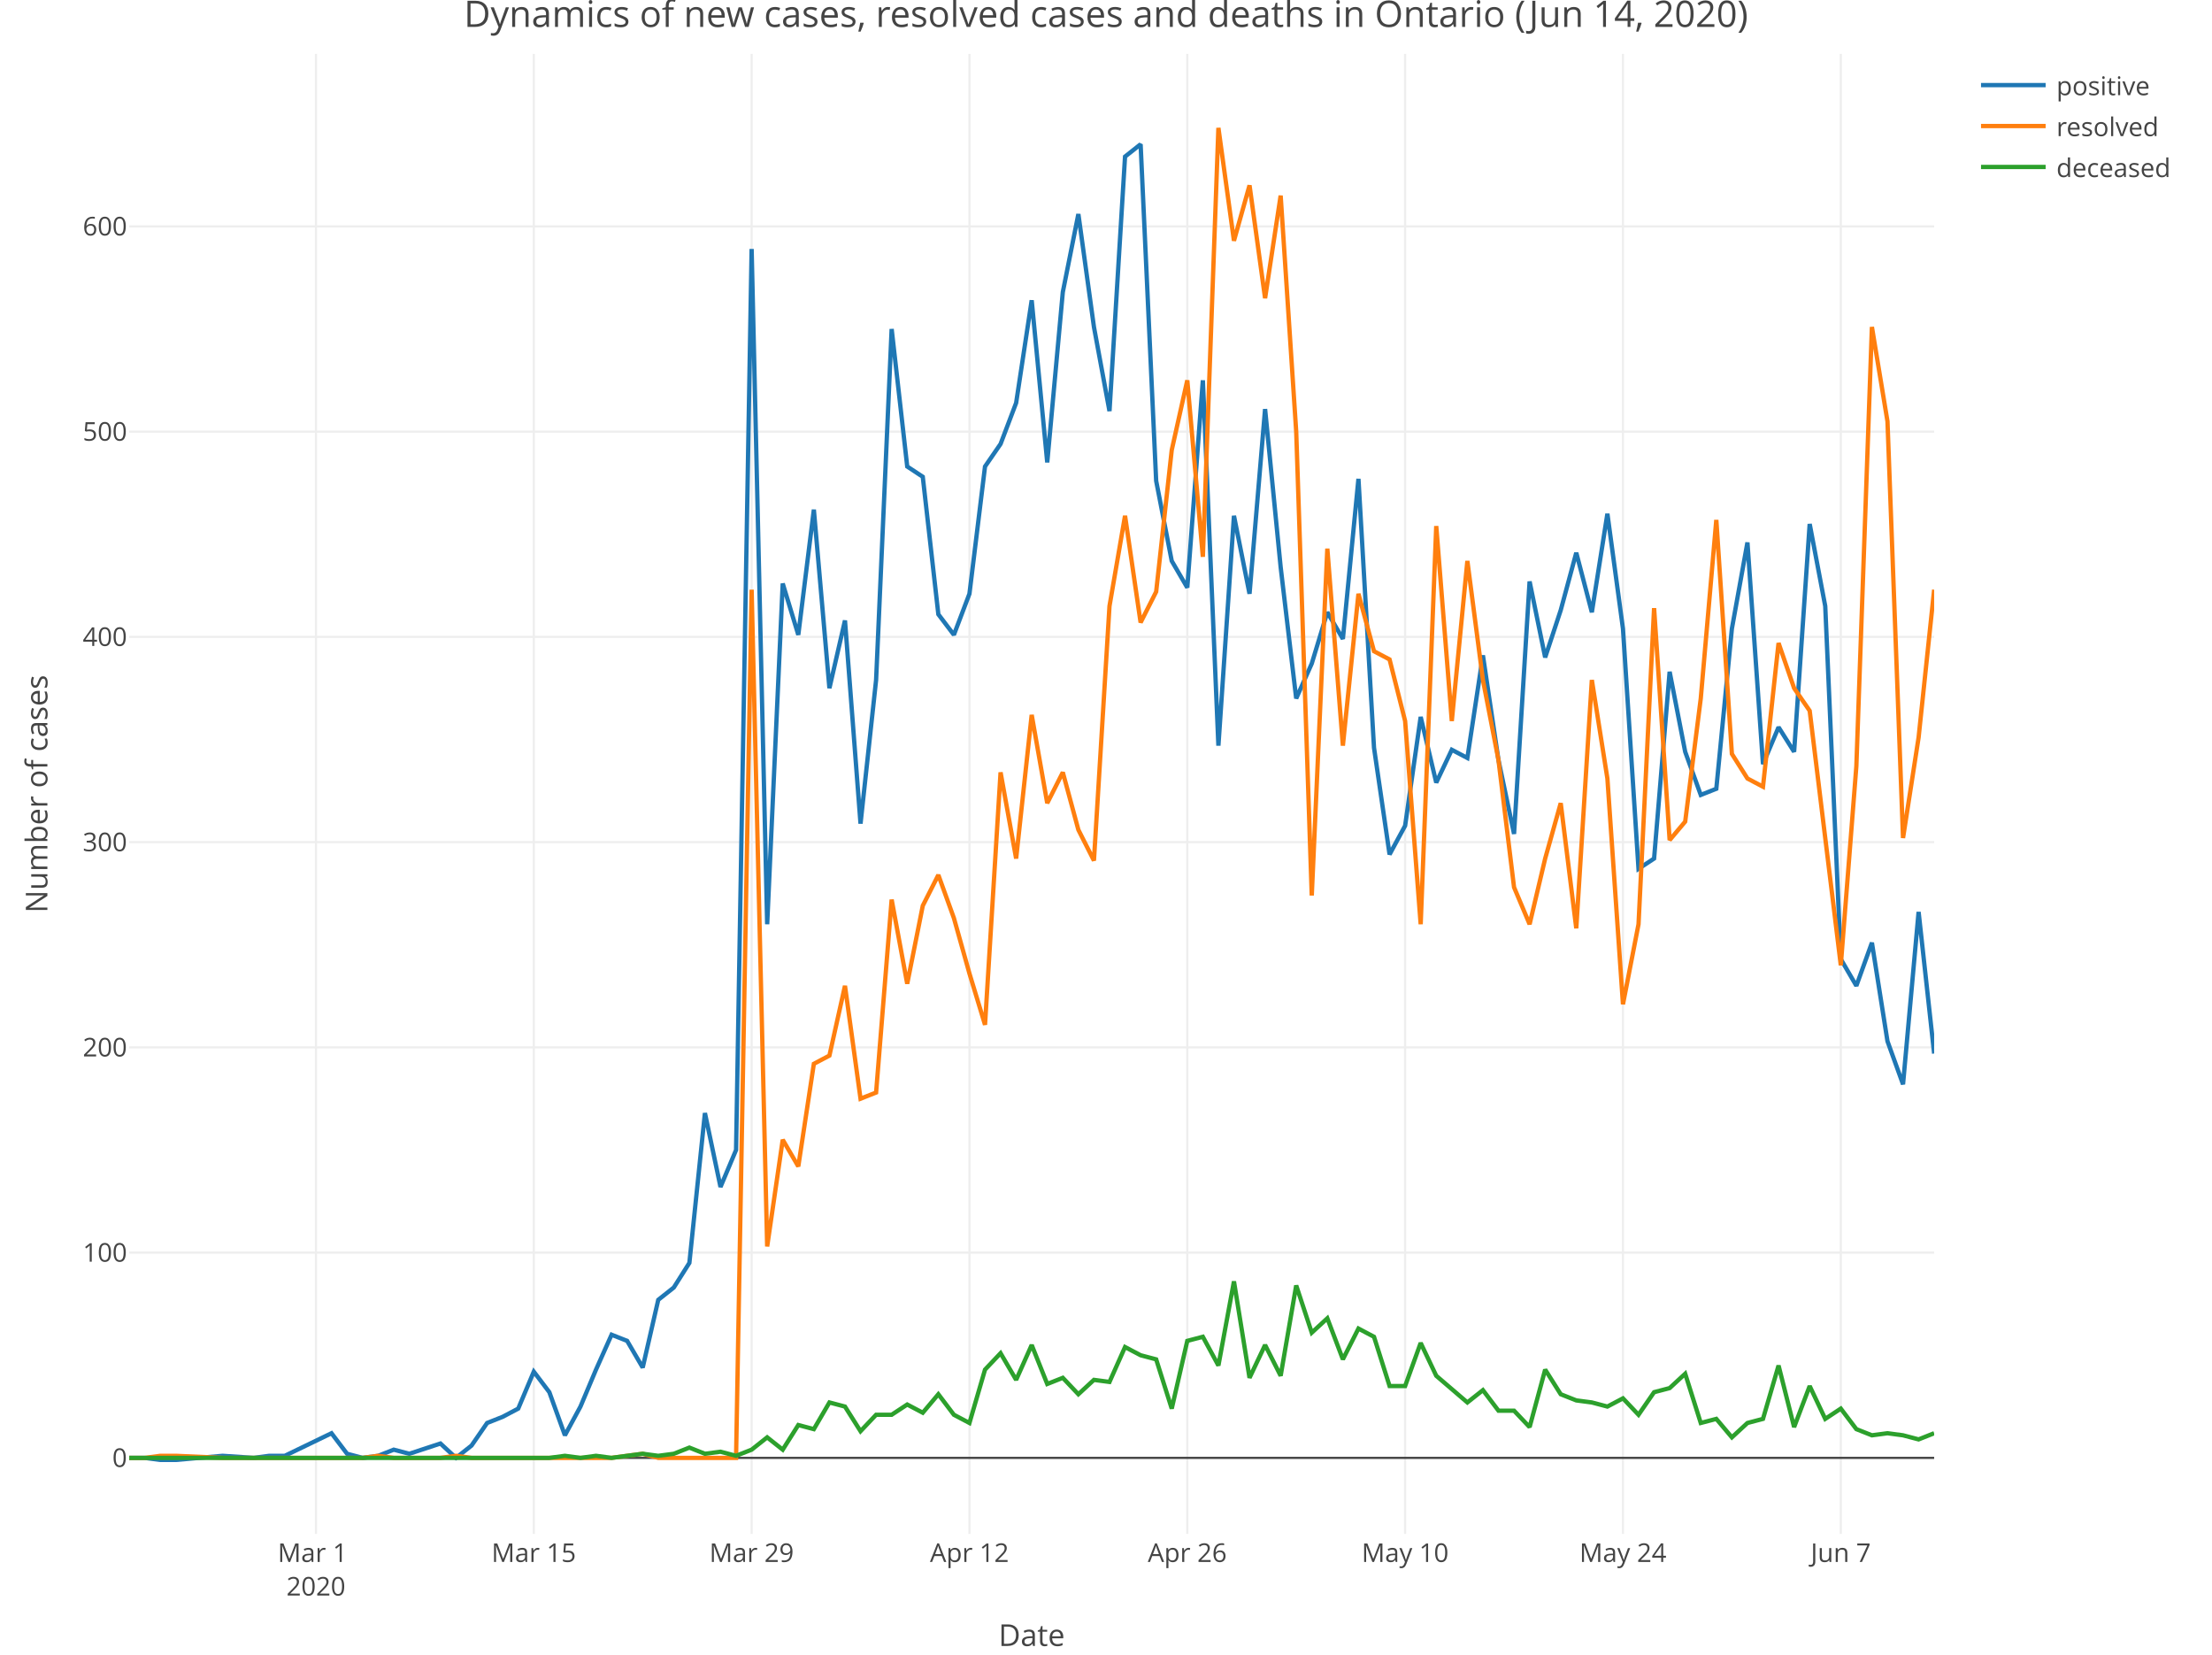
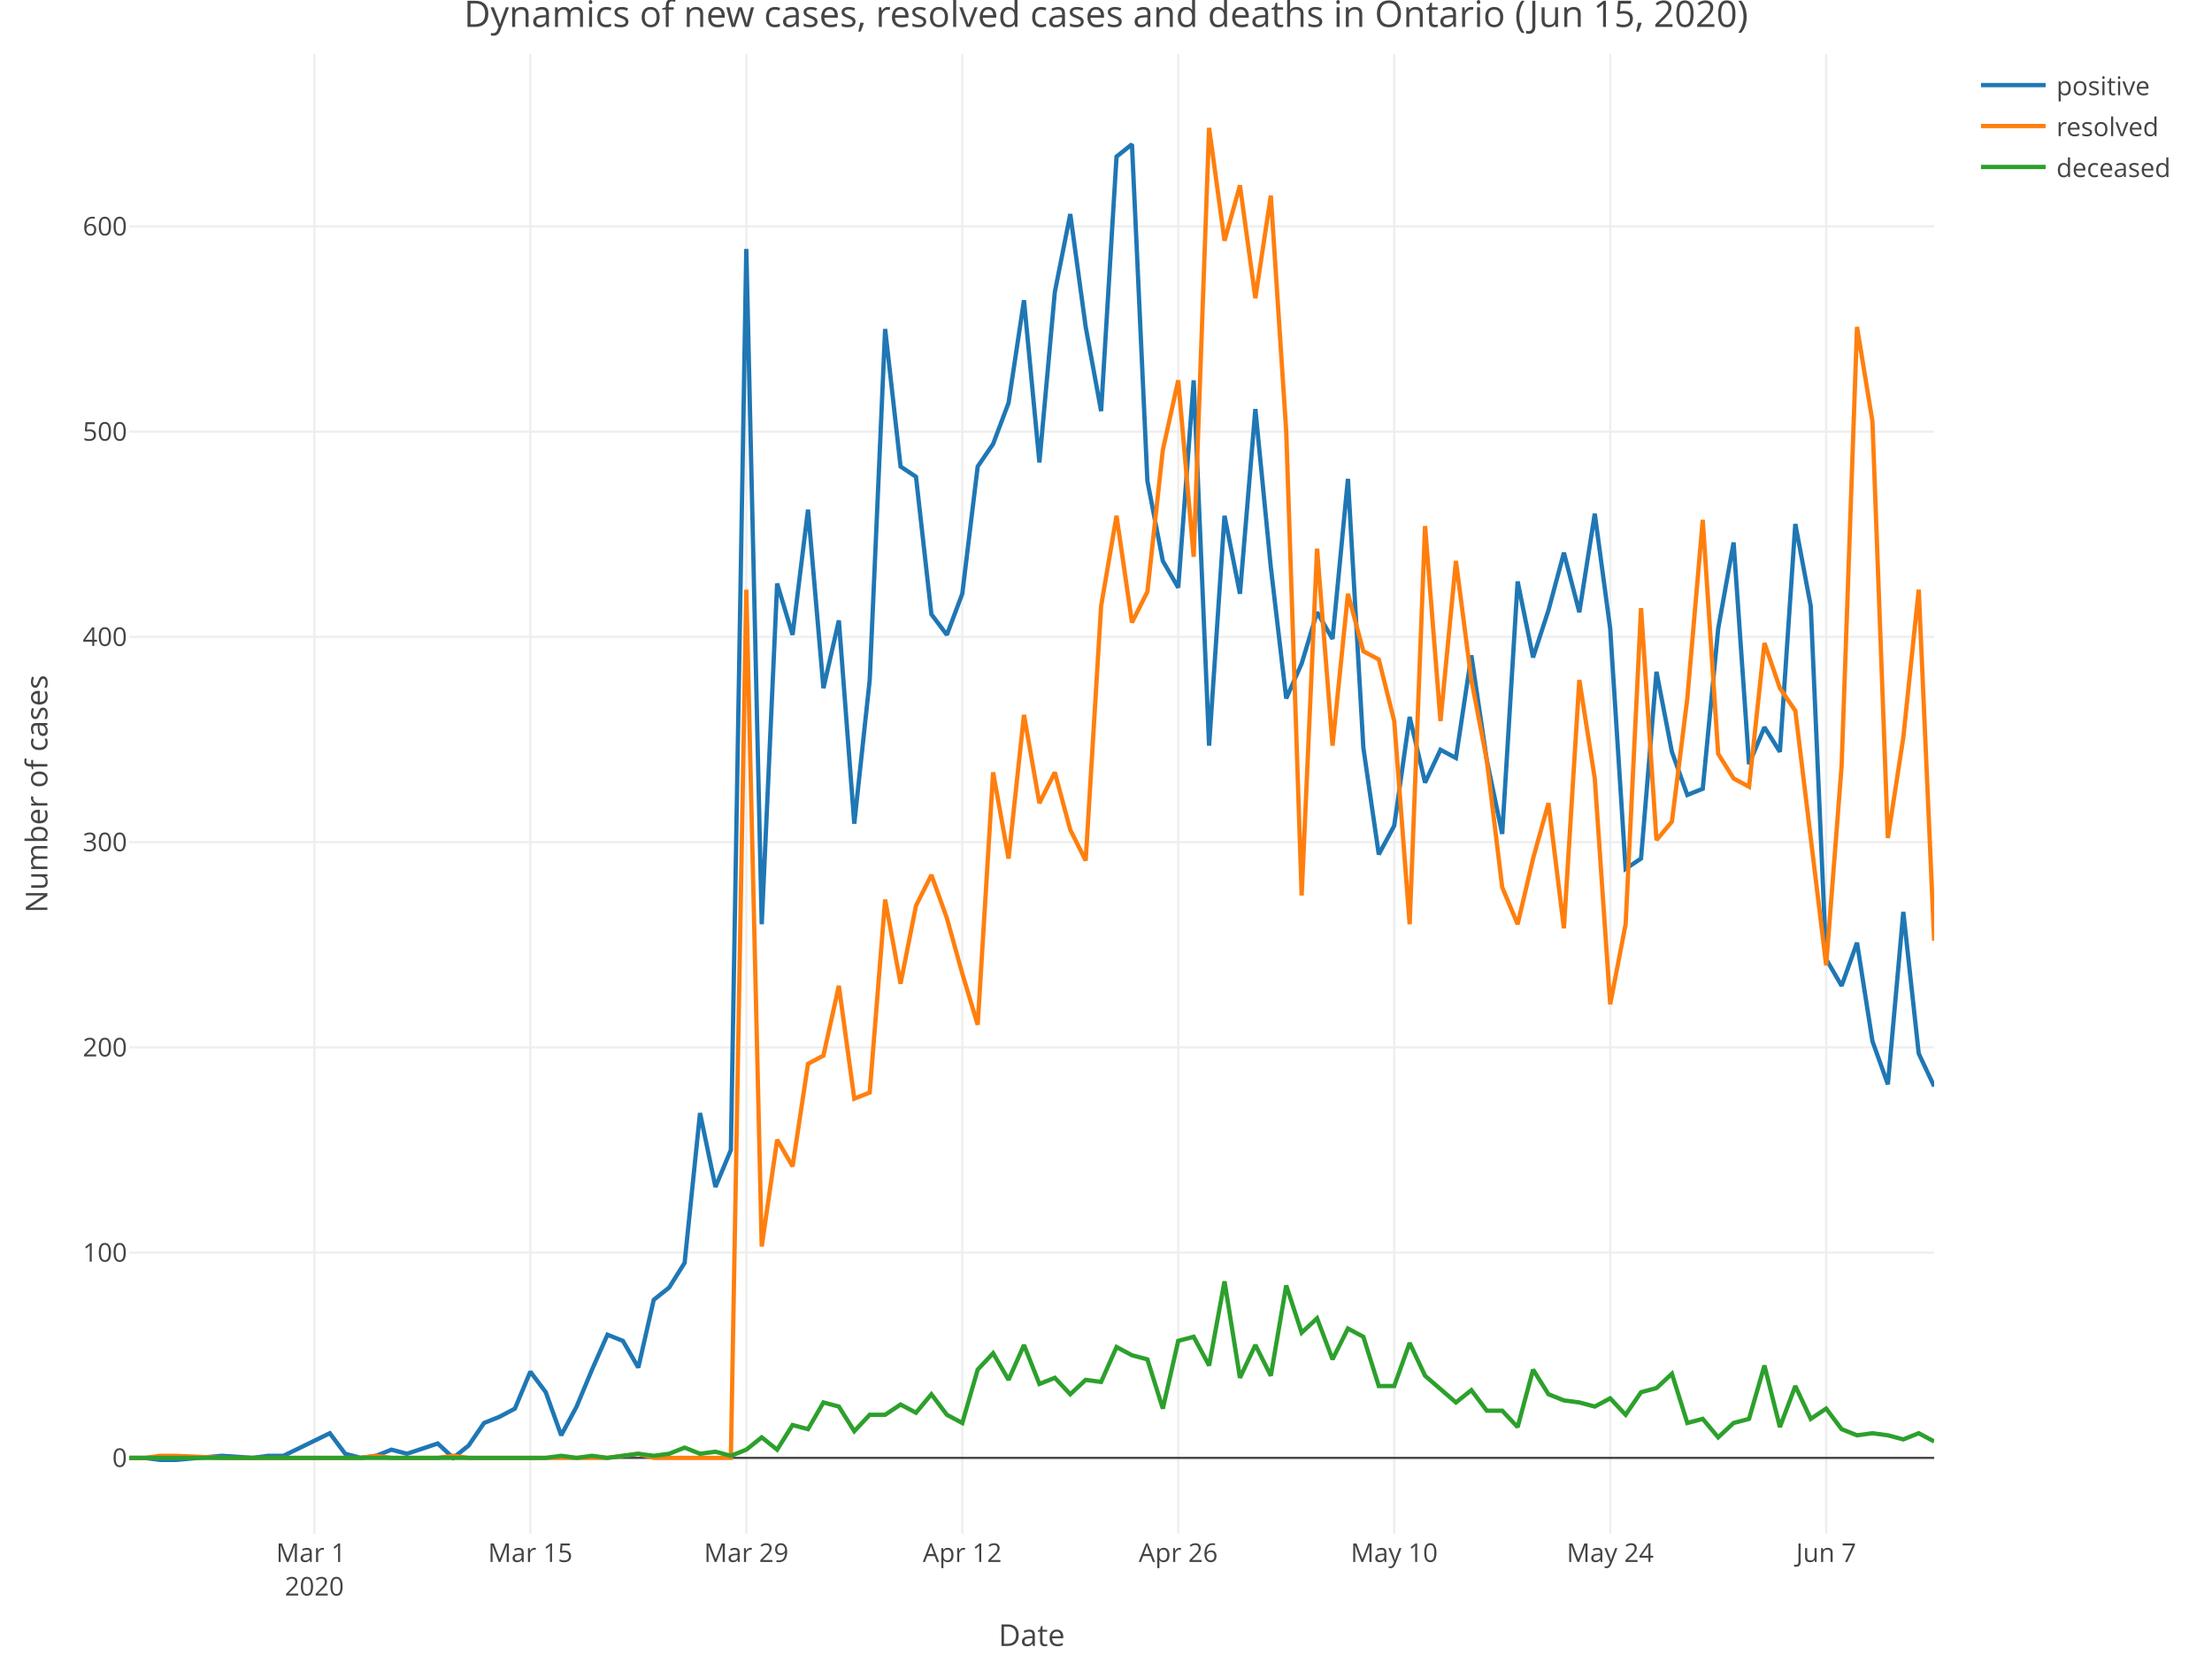
<svg xmlns="http://www.w3.org/2000/svg" class="main-svg" width="1027" height="768" style="" viewBox="0 0 1027 768">
  <rect x="0" y="0" width="1027" height="768" style="fill: rgb(255, 255, 255); fill-opacity: 1;" />
-   <defs id="defs-b58573">
+   <defs id="defs-83c698">
    <g class="clips">
-       <clipPath id="clipb58573xyplot" class="plotclip">
+       <clipPath id="clip83c698xyplot" class="plotclip">
        <rect width="838" height="687" />
      </clipPath>
-       <clipPath class="axesclip" id="clipb58573x">
+       <clipPath class="axesclip" id="clip83c698x">
        <rect x="60" y="0" width="838" height="768" />
      </clipPath>
-       <clipPath class="axesclip" id="clipb58573y">
+       <clipPath class="axesclip" id="clip83c698y">
        <rect x="0" y="25" width="1027" height="687" />
      </clipPath>
-       <clipPath class="axesclip" id="clipb58573xy">
+       <clipPath class="axesclip" id="clip83c698xy">
        <rect x="60" y="25" width="838" height="687" />
      </clipPath>
    </g>
    <g class="gradients" />
  </defs>
  <g class="bglayer" />
  <g class="layer-below">
    <g class="imagelayer" />
    <g class="shapelayer" />
  </g>
  <g class="cartesianlayer">
    <g class="subplot xy">
      <g class="layer-subplot">
        <g class="shapelayer" />
        <g class="imagelayer" />
      </g>
      <g class="gridlayer">
        <g class="x">
-           <path class="xgrid crisp" transform="translate(146.69,0)" d="M0,25v687" style="stroke: rgb(238, 238, 238); stroke-opacity: 1; stroke-width: 1px;" />
-           <path class="xgrid crisp" transform="translate(247.83,0)" d="M0,25v687" style="stroke: rgb(238, 238, 238); stroke-opacity: 1; stroke-width: 1px;" />
-           <path class="xgrid crisp" transform="translate(348.97,0)" d="M0,25v687" style="stroke: rgb(238, 238, 238); stroke-opacity: 1; stroke-width: 1px;" />
-           <path class="xgrid crisp" transform="translate(450.1,0)" d="M0,25v687" style="stroke: rgb(238, 238, 238); stroke-opacity: 1; stroke-width: 1px;" />
-           <path class="xgrid crisp" transform="translate(551.24,0)" d="M0,25v687" style="stroke: rgb(238, 238, 238); stroke-opacity: 1; stroke-width: 1px;" />
-           <path class="xgrid crisp" transform="translate(652.38,0)" d="M0,25v687" style="stroke: rgb(238, 238, 238); stroke-opacity: 1; stroke-width: 1px;" />
-           <path class="xgrid crisp" transform="translate(753.52,0)" d="M0,25v687" style="stroke: rgb(238, 238, 238); stroke-opacity: 1; stroke-width: 1px;" />
-           <path class="xgrid crisp" transform="translate(854.66,0)" d="M0,25v687" style="stroke: rgb(238, 238, 238); stroke-opacity: 1; stroke-width: 1px;" />
+           <path class="xgrid crisp" transform="translate(145.95,0)" d="M0,25v687" style="stroke: rgb(238, 238, 238); stroke-opacity: 1; stroke-width: 1px;" />
+           <path class="xgrid crisp" transform="translate(246.22,0)" d="M0,25v687" style="stroke: rgb(238, 238, 238); stroke-opacity: 1; stroke-width: 1px;" />
+           <path class="xgrid crisp" transform="translate(346.5,0)" d="M0,25v687" style="stroke: rgb(238, 238, 238); stroke-opacity: 1; stroke-width: 1px;" />
+           <path class="xgrid crisp" transform="translate(446.77,0)" d="M0,25v687" style="stroke: rgb(238, 238, 238); stroke-opacity: 1; stroke-width: 1px;" />
+           <path class="xgrid crisp" transform="translate(547.04,0)" d="M0,25v687" style="stroke: rgb(238, 238, 238); stroke-opacity: 1; stroke-width: 1px;" />
+           <path class="xgrid crisp" transform="translate(647.32,0)" d="M0,25v687" style="stroke: rgb(238, 238, 238); stroke-opacity: 1; stroke-width: 1px;" />
+           <path class="xgrid crisp" transform="translate(747.59,0)" d="M0,25v687" style="stroke: rgb(238, 238, 238); stroke-opacity: 1; stroke-width: 1px;" />
+           <path class="xgrid crisp" transform="translate(847.86,0)" d="M0,25v687" style="stroke: rgb(238, 238, 238); stroke-opacity: 1; stroke-width: 1px;" />
        </g>
        <g class="y">
          <path class="ygrid crisp" transform="translate(0,581.43)" d="M60,0h838" style="stroke: rgb(238, 238, 238); stroke-opacity: 1; stroke-width: 1px;" />
          <path class="ygrid crisp" transform="translate(0,486.16)" d="M60,0h838" style="stroke: rgb(238, 238, 238); stroke-opacity: 1; stroke-width: 1px;" />
          <path class="ygrid crisp" transform="translate(0,390.89)" d="M60,0h838" style="stroke: rgb(238, 238, 238); stroke-opacity: 1; stroke-width: 1px;" />
          <path class="ygrid crisp" transform="translate(0,295.62)" d="M60,0h838" style="stroke: rgb(238, 238, 238); stroke-opacity: 1; stroke-width: 1px;" />
          <path class="ygrid crisp" transform="translate(0,200.35)" d="M60,0h838" style="stroke: rgb(238, 238, 238); stroke-opacity: 1; stroke-width: 1px;" />
          <path class="ygrid crisp" transform="translate(0,105.08)" d="M60,0h838" style="stroke: rgb(238, 238, 238); stroke-opacity: 1; stroke-width: 1px;" />
        </g>
      </g>
      <g class="zerolinelayer">
        <path class="yzl zl crisp" transform="translate(0,676.7)" d="M60,0h838" style="stroke: rgb(68, 68, 68); stroke-opacity: 1; stroke-width: 1px;" />
      </g>
      <path class="xlines-below" />
      <path class="ylines-below" />
      <g class="overlines-below" />
      <g class="xaxislayer-below" />
      <g class="yaxislayer-below" />
      <g class="overaxes-below" />
-       <g class="plot" transform="translate(60, 25)" clip-path="url('#clipb58573xyplot')">
+       <g class="plot" transform="translate(60, 25)" clip-path="url('#clip83c698xyplot')">
        <g class="scatterlayer mlayer">
-           <g class="trace scatter tracea6401f" style="stroke-miterlimit: 2; opacity: 1;">
+           <g class="trace scatter traced288b7" style="stroke-miterlimit: 2; opacity: 1;">
            <g class="fills" />
            <g class="errorbars" />
            <g class="lines">
-               <path class="js-line" d="M0,651.7L7.22,651.7L14.45,652.65L21.67,652.65L43.34,650.74L57.79,651.7L65.02,650.74L72.24,650.74L93.91,640.26L101.14,649.79L108.36,651.7L115.59,650.74L122.81,647.89L130.03,649.79L144.48,645.03L151.71,651.7L158.93,645.98L166.16,635.5L173.38,632.64L180.6,628.83L187.83,611.68L195.05,621.21L202.28,641.22L209.5,627.88L216.72,610.73L223.95,594.54L231.17,597.39L238.4,609.78L245.62,578.34L252.84,572.62L260.07,561.19L267.29,491.64L274.52,525.94L281.74,508.79L288.97,90.56L296.19,404L303.41,245.85L310.64,269.67L317.86,211.55L325.09,294.44L332.31,263L339.53,357.31L346.76,290.63L353.98,127.71L361.21,191.54L368.43,196.31L375.66,260.14L382.88,269.67L390.1,250.61L397.33,191.54L404.55,181.07L411.78,162.01L419,114.38L426.22,189.64L433.45,110.57L440.67,74.36L447.9,126.76L455.12,165.82L462.34,47.69L469.57,41.97L476.79,198.21L484.02,235.37L491.24,247.75L498.47,151.53L505.69,321.11L512.91,214.41L520.14,250.61L527.36,164.87L534.59,238.23L541.81,299.2L549.03,283L556.26,259.19L563.48,271.57L570.71,197.26L577.93,322.06L585.16,371.6L592.38,358.27L599.6,307.77L606.83,338.26L614.05,323.02L621.28,326.83L628.5,279.19L635.72,327.78L642.95,362.08L650.17,244.9L657.4,280.15L664.62,258.23L671.84,231.56L679.07,259.19L686.29,213.46L693.52,266.81L700.74,378.27L707.97,373.51L715.19,286.81L722.41,323.97L729.64,343.98L736.86,341.12L744.09,266.81L751.31,226.79L758.53,329.69L765.76,312.54L772.98,323.97L780.21,218.22L787.43,256.33L794.66,420.19L801.88,432.58L809.1,412.57L816.33,458.3L823.55,478.31L830.78,398.28L838,464.02" style="vector-effect: non-scaling-stroke; fill: none; stroke: rgb(31, 119, 180); stroke-opacity: 1; stroke-width: 2px; opacity: 1;" />
+               <path class="js-line" d="M0,651.7L7.16,651.7L14.32,652.65L21.49,652.65L42.97,650.74L57.3,651.7L64.46,650.74L71.62,650.74L93.11,640.26L100.27,649.79L107.44,651.7L114.6,650.74L121.76,647.89L128.92,649.79L143.25,645.03L150.41,651.7L157.57,645.98L164.74,635.5L171.9,632.64L179.06,628.83L186.22,611.68L193.38,621.21L200.55,641.22L207.71,627.88L214.87,610.73L222.03,594.54L229.2,597.39L236.36,609.78L243.52,578.34L250.68,572.62L257.85,561.19L265.01,491.64L272.17,525.94L279.33,508.79L286.5,90.56L293.66,404L300.82,245.85L307.98,269.67L315.15,211.55L322.31,294.44L329.47,263L336.63,357.31L343.79,290.63L350.96,127.71L358.12,191.54L365.28,196.31L372.44,260.14L379.61,269.67L386.77,250.61L393.93,191.54L401.09,181.07L408.26,162.01L415.42,114.38L422.58,189.64L429.74,110.57L436.91,74.36L444.07,126.76L451.23,165.82L458.39,47.69L465.56,41.97L472.72,198.21L479.88,235.37L487.04,247.75L494.21,151.53L501.37,321.11L508.53,214.41L515.69,250.61L522.85,164.87L530.02,238.23L537.18,299.2L544.34,283L551.5,259.19L558.67,271.57L565.83,197.26L572.99,322.06L580.15,371.6L587.32,358.27L594.48,307.77L601.64,338.26L608.8,323.02L615.97,326.83L623.13,279.19L630.29,327.78L637.45,362.08L644.62,244.9L651.78,280.15L658.94,258.23L666.1,231.56L673.26,259.19L680.43,213.46L687.59,266.81L694.75,378.27L701.91,373.51L709.08,286.81L716.24,323.97L723.4,343.98L730.56,341.12L737.73,266.81L744.89,226.79L752.05,329.69L759.21,312.54L766.38,323.97L773.54,218.22L780.7,256.33L787.86,420.19L795.03,432.58L802.19,412.57L809.35,458.3L816.51,478.31L823.68,398.28L830.84,464.02L838,479.26" style="vector-effect: non-scaling-stroke; fill: none; stroke: rgb(31, 119, 180); stroke-opacity: 1; stroke-width: 2px; opacity: 1;" />
            </g>
            <g class="points" />
            <g class="text" />
          </g>
-           <g class="trace scatter traceac40fe" style="stroke-miterlimit: 2; opacity: 1;">
+           <g class="trace scatter trace756d12" style="stroke-miterlimit: 2; opacity: 1;">
            <g class="fills" />
            <g class="errorbars" />
            <g class="lines">
-               <path class="js-line" d="M0,651.7L7.22,651.7L14.45,650.74L21.67,650.74L43.34,651.7L108.36,651.7L115.59,650.74L122.81,651.7L130.03,651.7L144.48,651.7L151.71,650.74L158.93,651.7L166.16,651.7L223.95,651.7L231.17,650.74L238.4,649.79L245.62,651.7L281.74,651.7L288.97,248.71L296.19,553.57L303.41,504.03L310.64,516.41L317.86,468.78L325.09,464.97L332.31,432.58L339.53,484.98L346.76,482.12L353.98,392.56L361.21,431.62L368.43,395.42L375.66,381.13L382.88,401.14L390.1,426.86L397.33,450.68L404.55,333.5L411.78,373.51L419,306.82L426.22,347.79L433.45,333.5L440.67,360.17L447.9,374.46L455.12,256.33L462.34,214.41L469.57,263.95L476.79,249.66L484.02,183.92L491.24,151.53L498.47,233.46L505.69,34.35L512.91,86.75L520.14,61.03L527.36,113.42L534.59,65.79L541.81,175.35L549.03,390.66L556.26,229.65L563.48,321.11L570.71,250.61L577.93,277.29L585.16,281.1L592.38,309.68L599.6,404L606.83,219.17L614.05,309.68L621.28,235.37L628.5,290.63L635.72,327.78L642.95,386.85L650.17,404L657.4,373.51L664.62,347.79L671.84,405.9L679.07,290.63L686.29,336.35L693.52,441.15L700.74,404L707.97,257.28L715.19,364.94L722.41,356.36L729.64,299.2L736.86,216.32L744.09,324.92L751.31,336.35L758.53,340.17L765.76,273.48L772.98,294.44L780.21,304.92L794.66,423.05L801.88,330.64L809.1,126.76L816.33,170.59L823.55,363.98L830.78,317.3L838,248.71" style="vector-effect: non-scaling-stroke; fill: none; stroke: rgb(255, 127, 14); stroke-opacity: 1; stroke-width: 2px; opacity: 1;" />
+               <path class="js-line" d="M0,651.7L7.16,651.7L14.32,650.74L21.49,650.74L42.97,651.7L107.44,651.7L114.6,650.74L121.76,651.7L128.92,651.7L143.25,651.7L150.41,650.74L157.57,651.7L164.74,651.7L222.03,651.7L229.2,650.74L236.36,649.79L243.52,651.7L279.33,651.7L286.5,248.71L293.66,553.57L300.82,504.03L307.98,516.41L315.15,468.78L322.31,464.97L329.47,432.58L336.63,484.98L343.79,482.12L350.96,392.56L358.12,431.62L365.28,395.42L372.44,381.13L379.61,401.14L386.77,426.86L393.93,450.68L401.09,333.5L408.26,373.51L415.42,306.82L422.58,347.79L429.74,333.5L436.91,360.17L444.07,374.46L451.23,256.33L458.39,214.41L465.56,263.95L472.72,249.66L479.88,183.92L487.04,151.53L494.21,233.46L501.37,34.35L508.53,86.75L515.69,61.03L522.85,113.42L530.02,65.79L537.18,175.35L544.34,390.66L551.5,229.65L558.67,321.11L565.83,250.61L572.99,277.29L580.15,281.1L587.32,309.68L594.48,404L601.64,219.17L608.8,309.68L615.97,235.37L623.13,290.63L630.29,327.78L637.45,386.85L644.62,404L651.78,373.51L658.94,347.79L666.1,405.9L673.26,290.63L680.43,336.35L687.59,441.15L694.75,404L701.91,257.28L709.08,364.94L716.24,356.36L723.4,299.2L730.56,216.32L737.73,324.92L744.89,336.35L752.05,340.17L759.21,273.48L766.38,294.44L773.54,304.92L787.86,423.05L795.03,330.64L802.19,126.76L809.35,170.59L816.51,363.98L823.68,317.3L830.84,248.71L838,411.62" style="vector-effect: non-scaling-stroke; fill: none; stroke: rgb(255, 127, 14); stroke-opacity: 1; stroke-width: 2px; opacity: 1;" />
            </g>
            <g class="points" />
            <g class="text" />
          </g>
-           <g class="trace scatter tracee3cf11" style="stroke-miterlimit: 2; opacity: 1;">
+           <g class="trace scatter tracede0e76" style="stroke-miterlimit: 2; opacity: 1;">
            <g class="fills" />
            <g class="errorbars" />
            <g class="lines">
-               <path class="js-line" d="M0,651.7L195.05,651.7L202.28,650.74L209.5,651.7L216.72,650.74L223.95,651.7L231.17,650.74L238.4,649.79L245.62,650.74L252.84,649.79L260.07,646.93L267.29,649.79L274.52,648.84L281.74,650.74L288.97,647.89L296.19,642.17L303.41,647.89L310.64,636.45L317.86,638.36L325.09,625.97L332.31,627.88L339.53,639.31L346.76,631.69L353.98,631.69L361.21,626.93L368.43,630.74L375.66,622.16L382.88,631.69L390.1,635.5L397.33,610.73L404.55,603.11L411.78,615.49L419,599.3L426.22,617.4L433.45,614.54L440.67,622.16L447.9,615.49L455.12,616.45L462.34,600.25L469.57,604.06L476.79,605.97L484.02,628.83L491.24,597.39L498.47,595.49L505.69,608.83L512.91,569.77L520.14,614.54L527.36,599.3L534.59,613.59L541.81,571.67L549.03,593.58L556.26,586.91L563.48,605.97L570.71,591.68L577.93,595.49L585.16,618.35L592.38,618.35L599.6,598.35L606.83,613.59L621.28,625.97L628.5,620.26L635.72,629.79L642.95,629.79L650.17,637.41L657.4,610.73L664.62,622.16L671.84,625.02L679.07,625.97L686.29,627.88L693.52,624.07L700.74,631.69L707.97,621.21L715.19,619.31L722.41,612.64L729.64,635.5L736.86,633.6L744.09,642.17L751.31,635.5L758.53,633.6L765.76,608.83L772.98,637.41L780.21,618.35L787.43,633.6L794.66,628.83L801.88,638.36L809.1,641.22L816.33,640.26L823.55,641.22L830.78,643.12L838,640.26" style="vector-effect: non-scaling-stroke; fill: none; stroke: rgb(44, 160, 44); stroke-opacity: 1; stroke-width: 2px; opacity: 1;" />
+               <path class="js-line" d="M0,651.7L193.38,651.7L200.55,650.74L207.71,651.7L214.87,650.74L222.03,651.7L229.2,650.74L236.36,649.79L243.52,650.74L250.68,649.79L257.85,646.93L265.01,649.79L272.17,648.84L279.33,650.74L286.5,647.89L293.66,642.17L300.82,647.89L307.98,636.45L315.15,638.36L322.31,625.97L329.47,627.88L336.63,639.31L343.79,631.69L350.96,631.69L358.12,626.93L365.28,630.74L372.44,622.16L379.61,631.69L386.77,635.5L393.93,610.73L401.09,603.11L408.26,615.49L415.42,599.3L422.58,617.4L429.74,614.54L436.91,622.16L444.07,615.49L451.23,616.45L458.39,600.25L465.56,604.06L472.72,605.97L479.88,628.83L487.04,597.39L494.21,595.49L501.37,608.83L508.53,569.77L515.69,614.54L522.85,599.3L530.02,613.59L537.18,571.67L544.34,593.58L551.5,586.91L558.67,605.97L565.83,591.68L572.99,595.49L580.15,618.35L587.32,618.35L594.48,598.35L601.64,613.59L615.97,625.97L623.13,620.26L630.29,629.79L637.45,629.79L644.62,637.41L651.78,610.73L658.94,622.16L666.1,625.02L673.26,625.97L680.43,627.88L687.59,624.07L694.75,631.69L701.91,621.21L709.08,619.31L716.24,612.64L723.4,635.5L730.56,633.6L737.73,642.17L744.89,635.5L752.05,633.6L759.21,608.83L766.38,637.41L773.54,618.35L780.7,633.6L787.86,628.83L795.03,638.36L802.19,641.22L809.35,640.26L816.51,641.22L823.68,643.12L830.84,640.26L838,644.08" style="vector-effect: non-scaling-stroke; fill: none; stroke: rgb(44, 160, 44); stroke-opacity: 1; stroke-width: 2px; opacity: 1;" />
            </g>
            <g class="points" />
            <g class="text" />
          </g>
        </g>
      </g>
      <g class="overplot" />
      <path class="xlines-above crisp" style="fill: none;" d="M0,0" />
      <path class="ylines-above crisp" style="fill: none;" d="M0,0" />
      <g class="overlines-above" />
      <g class="xaxislayer-above">
        <g class="xtick">
-           <text text-anchor="middle" x="0" y="725" transform="translate(146.69,0)" style="font-family: 'Open Sans', verdana, arial, sans-serif; font-size: 12px; fill: rgb(68, 68, 68); fill-opacity: 1; white-space: pre;">
+           <text text-anchor="middle" x="0" y="725" transform="translate(145.95,0)" style="font-family: 'Open Sans', verdana, arial, sans-serif; font-size: 12px; fill: rgb(68, 68, 68); fill-opacity: 1; white-space: pre;">
            <tspan class="line" dy="0em" x="0" y="725">Mar 1</tspan>
            <tspan class="line" dy="1.3em" x="0" y="725">2020</tspan>
          </text>
        </g>
        <g class="xtick">
-           <text text-anchor="middle" x="0" y="725" transform="translate(247.83,0)" style="font-family: 'Open Sans', verdana, arial, sans-serif; font-size: 12px; fill: rgb(68, 68, 68); fill-opacity: 1; white-space: pre;">Mar 15</text>
-         </g>
-         <g class="xtick">
-           <text text-anchor="middle" x="0" y="725" transform="translate(348.97,0)" style="font-family: 'Open Sans', verdana, arial, sans-serif; font-size: 12px; fill: rgb(68, 68, 68); fill-opacity: 1; white-space: pre;">Mar 29</text>
-         </g>
-         <g class="xtick">
-           <text text-anchor="middle" x="0" y="725" transform="translate(450.1,0)" style="font-family: 'Open Sans', verdana, arial, sans-serif; font-size: 12px; fill: rgb(68, 68, 68); fill-opacity: 1; white-space: pre;">Apr 12</text>
-         </g>
-         <g class="xtick">
-           <text text-anchor="middle" x="0" y="725" transform="translate(551.24,0)" style="font-family: 'Open Sans', verdana, arial, sans-serif; font-size: 12px; fill: rgb(68, 68, 68); fill-opacity: 1; white-space: pre;">Apr 26</text>
-         </g>
-         <g class="xtick">
-           <text text-anchor="middle" x="0" y="725" transform="translate(652.38,0)" style="font-family: 'Open Sans', verdana, arial, sans-serif; font-size: 12px; fill: rgb(68, 68, 68); fill-opacity: 1; white-space: pre;">May 10</text>
-         </g>
-         <g class="xtick">
-           <text text-anchor="middle" x="0" y="725" transform="translate(753.52,0)" style="font-family: 'Open Sans', verdana, arial, sans-serif; font-size: 12px; fill: rgb(68, 68, 68); fill-opacity: 1; white-space: pre;">May 24</text>
-         </g>
-         <g class="xtick">
-           <text text-anchor="middle" x="0" y="725" transform="translate(854.66,0)" style="font-family: 'Open Sans', verdana, arial, sans-serif; font-size: 12px; fill: rgb(68, 68, 68); fill-opacity: 1; white-space: pre;">Jun 7</text>
+           <text text-anchor="middle" x="0" y="725" transform="translate(246.22,0)" style="font-family: 'Open Sans', verdana, arial, sans-serif; font-size: 12px; fill: rgb(68, 68, 68); fill-opacity: 1; white-space: pre;">Mar 15</text>
+         </g>
+         <g class="xtick">
+           <text text-anchor="middle" x="0" y="725" transform="translate(346.5,0)" style="font-family: 'Open Sans', verdana, arial, sans-serif; font-size: 12px; fill: rgb(68, 68, 68); fill-opacity: 1; white-space: pre;">Mar 29</text>
+         </g>
+         <g class="xtick">
+           <text text-anchor="middle" x="0" y="725" transform="translate(446.77,0)" style="font-family: 'Open Sans', verdana, arial, sans-serif; font-size: 12px; fill: rgb(68, 68, 68); fill-opacity: 1; white-space: pre;">Apr 12</text>
+         </g>
+         <g class="xtick">
+           <text text-anchor="middle" x="0" y="725" transform="translate(547.04,0)" style="font-family: 'Open Sans', verdana, arial, sans-serif; font-size: 12px; fill: rgb(68, 68, 68); fill-opacity: 1; white-space: pre;">Apr 26</text>
+         </g>
+         <g class="xtick">
+           <text text-anchor="middle" x="0" y="725" transform="translate(647.32,0)" style="font-family: 'Open Sans', verdana, arial, sans-serif; font-size: 12px; fill: rgb(68, 68, 68); fill-opacity: 1; white-space: pre;">May 10</text>
+         </g>
+         <g class="xtick">
+           <text text-anchor="middle" x="0" y="725" transform="translate(747.59,0)" style="font-family: 'Open Sans', verdana, arial, sans-serif; font-size: 12px; fill: rgb(68, 68, 68); fill-opacity: 1; white-space: pre;">May 24</text>
+         </g>
+         <g class="xtick">
+           <text text-anchor="middle" x="0" y="725" transform="translate(847.86,0)" style="font-family: 'Open Sans', verdana, arial, sans-serif; font-size: 12px; fill: rgb(68, 68, 68); fill-opacity: 1; white-space: pre;">Jun 7</text>
        </g>
      </g>
      <g class="yaxislayer-above">
        <g class="ytick">
          <text text-anchor="end" x="59" y="4.2" transform="translate(0,676.7)" style="font-family: 'Open Sans', verdana, arial, sans-serif; font-size: 12px; fill: rgb(68, 68, 68); fill-opacity: 1; white-space: pre;">0</text>
        </g>
        <g class="ytick">
          <text text-anchor="end" x="59" y="4.2" transform="translate(0,581.43)" style="font-family: 'Open Sans', verdana, arial, sans-serif; font-size: 12px; fill: rgb(68, 68, 68); fill-opacity: 1; white-space: pre;">100</text>
        </g>
        <g class="ytick">
          <text text-anchor="end" x="59" y="4.2" transform="translate(0,486.16)" style="font-family: 'Open Sans', verdana, arial, sans-serif; font-size: 12px; fill: rgb(68, 68, 68); fill-opacity: 1; white-space: pre;">200</text>
        </g>
        <g class="ytick">
          <text text-anchor="end" x="59" y="4.2" transform="translate(0,390.89)" style="font-family: 'Open Sans', verdana, arial, sans-serif; font-size: 12px; fill: rgb(68, 68, 68); fill-opacity: 1; white-space: pre;">300</text>
        </g>
        <g class="ytick">
          <text text-anchor="end" x="59" y="4.2" transform="translate(0,295.62)" style="font-family: 'Open Sans', verdana, arial, sans-serif; font-size: 12px; fill: rgb(68, 68, 68); fill-opacity: 1; white-space: pre;">400</text>
        </g>
        <g class="ytick">
          <text text-anchor="end" x="59" y="4.2" transform="translate(0,200.35)" style="font-family: 'Open Sans', verdana, arial, sans-serif; font-size: 12px; fill: rgb(68, 68, 68); fill-opacity: 1; white-space: pre;">500</text>
        </g>
        <g class="ytick">
          <text text-anchor="end" x="59" y="4.2" transform="translate(0,105.08)" style="font-family: 'Open Sans', verdana, arial, sans-serif; font-size: 12px; fill: rgb(68, 68, 68); fill-opacity: 1; white-space: pre;">600</text>
        </g>
      </g>
      <g class="overaxes-above" />
    </g>
  </g>
  <g class="polarlayer" />
  <g class="ternarylayer" />
  <g class="geolayer" />
  <g class="funnelarealayer" />
  <g class="pielayer" />
  <g class="treemaplayer" />
  <g class="sunburstlayer" />
  <g class="glimages" />
-   <defs id="topdefs-b58573">
+   <defs id="topdefs-83c698">
    <g class="clips" />
-     <clipPath id="legendb58573">
+     <clipPath id="legend83c698">
      <rect width="102" height="67" x="0" y="0" />
    </clipPath>
  </defs>
  <g class="layer-above">
    <g class="imagelayer" />
    <g class="shapelayer" />
  </g>
  <g class="infolayer">
    <g class="legend" pointer-events="all" transform="translate(914.76, 25)">
      <rect class="bg" shape-rendering="crispEdges" style="stroke: rgb(68, 68, 68); stroke-opacity: 1; fill: rgb(255, 255, 255); fill-opacity: 1; stroke-width: 0px;" width="102" height="67" x="0" y="0" />
-       <g class="scrollbox" transform="translate(0, 0)" clip-path="url('#legendb58573')">
+       <g class="scrollbox" transform="translate(0, 0)" clip-path="url('#legend83c698')">
        <g class="groups">
          <g class="traces" style="opacity: 1;" transform="translate(0, 14.5)">
            <text class="legendtext user-select-none" text-anchor="start" x="40" y="4.68" style="font-family: 'Open Sans', verdana, arial, sans-serif; font-size: 12px; fill: rgb(68, 68, 68); fill-opacity: 1; white-space: pre;">positive</text>
            <g class="layers" style="opacity: 1;">
              <g class="legendfill" />
              <g class="legendlines">
                <path class="js-line" d="M5,0h30" style="fill: none; stroke: rgb(31, 119, 180); stroke-opacity: 1; stroke-width: 2px;" />
              </g>
              <g class="legendsymbols">
                <g class="legendpoints" />
              </g>
            </g>
            <rect class="legendtoggle" pointer-events="all" x="0" y="-9.5" width="96.109" height="19" style="cursor: pointer; fill: rgb(0, 0, 0); fill-opacity: 0;" />
          </g>
          <g class="traces" style="opacity: 1;" transform="translate(0, 33.5)">
            <text class="legendtext user-select-none" text-anchor="start" x="40" y="4.68" style="font-family: 'Open Sans', verdana, arial, sans-serif; font-size: 12px; fill: rgb(68, 68, 68); fill-opacity: 1; white-space: pre;">resolved</text>
            <g class="layers" style="opacity: 1;">
              <g class="legendfill" />
              <g class="legendlines">
                <path class="js-line" d="M5,0h30" style="fill: none; stroke: rgb(255, 127, 14); stroke-opacity: 1; stroke-width: 2px;" />
              </g>
              <g class="legendsymbols">
                <g class="legendpoints" />
              </g>
            </g>
            <rect class="legendtoggle" pointer-events="all" x="0" y="-9.5" width="96.109" height="19" style="cursor: pointer; fill: rgb(0, 0, 0); fill-opacity: 0;" />
          </g>
          <g class="traces" style="opacity: 1;" transform="translate(0, 52.5)">
            <text class="legendtext user-select-none" text-anchor="start" x="40" y="4.68" style="font-family: 'Open Sans', verdana, arial, sans-serif; font-size: 12px; fill: rgb(68, 68, 68); fill-opacity: 1; white-space: pre;">deceased</text>
            <g class="layers" style="opacity: 1;">
              <g class="legendfill" />
              <g class="legendlines">
                <path class="js-line" d="M5,0h30" style="fill: none; stroke: rgb(44, 160, 44); stroke-opacity: 1; stroke-width: 2px;" />
              </g>
              <g class="legendsymbols">
                <g class="legendpoints" />
              </g>
            </g>
            <rect class="legendtoggle" pointer-events="all" x="0" y="-9.5" width="96.109" height="19" style="cursor: pointer; fill: rgb(0, 0, 0); fill-opacity: 0;" />
          </g>
        </g>
      </g>
      <rect class="scrollbar" rx="20" ry="3" width="0" height="0" style="fill: rgb(128, 139, 164); fill-opacity: 1;" x="0" y="0" />
    </g>
    <g class="g-gtitle">
-       <text class="gtitle" x="513.5" y="12.5" text-anchor="middle" dy="0em" style="font-family: 'Open Sans', verdana, arial, sans-serif; font-size: 17px; fill: rgb(68, 68, 68); opacity: 1; font-weight: normal; white-space: pre;">Dynamics of new cases, resolved cases and deaths in Ontario (Jun 14, 2020)</text>
+       <text class="gtitle" x="513.5" y="12.5" text-anchor="middle" dy="0em" style="font-family: 'Open Sans', verdana, arial, sans-serif; font-size: 17px; fill: rgb(68, 68, 68); opacity: 1; font-weight: normal; white-space: pre;">Dynamics of new cases, resolved cases and deaths in Ontario (Jun 15, 2020)</text>
    </g>
    <g class="g-xtitle">
      <text class="xtitle" x="479" y="764" text-anchor="middle" style="font-family: 'Open Sans', verdana, arial, sans-serif; font-size: 14px; fill: rgb(68, 68, 68); opacity: 1; font-weight: normal; white-space: pre;">Date</text>
    </g>
    <g class="g-ytitle">
      <text class="ytitle" transform="rotate(-90,22,368.5)" x="22" y="368.5" text-anchor="middle" style="font-family: 'Open Sans', verdana, arial, sans-serif; font-size: 14px; fill: rgb(68, 68, 68); opacity: 1; font-weight: normal; white-space: pre;">Number of cases</text>
    </g>
  </g>
</svg>
